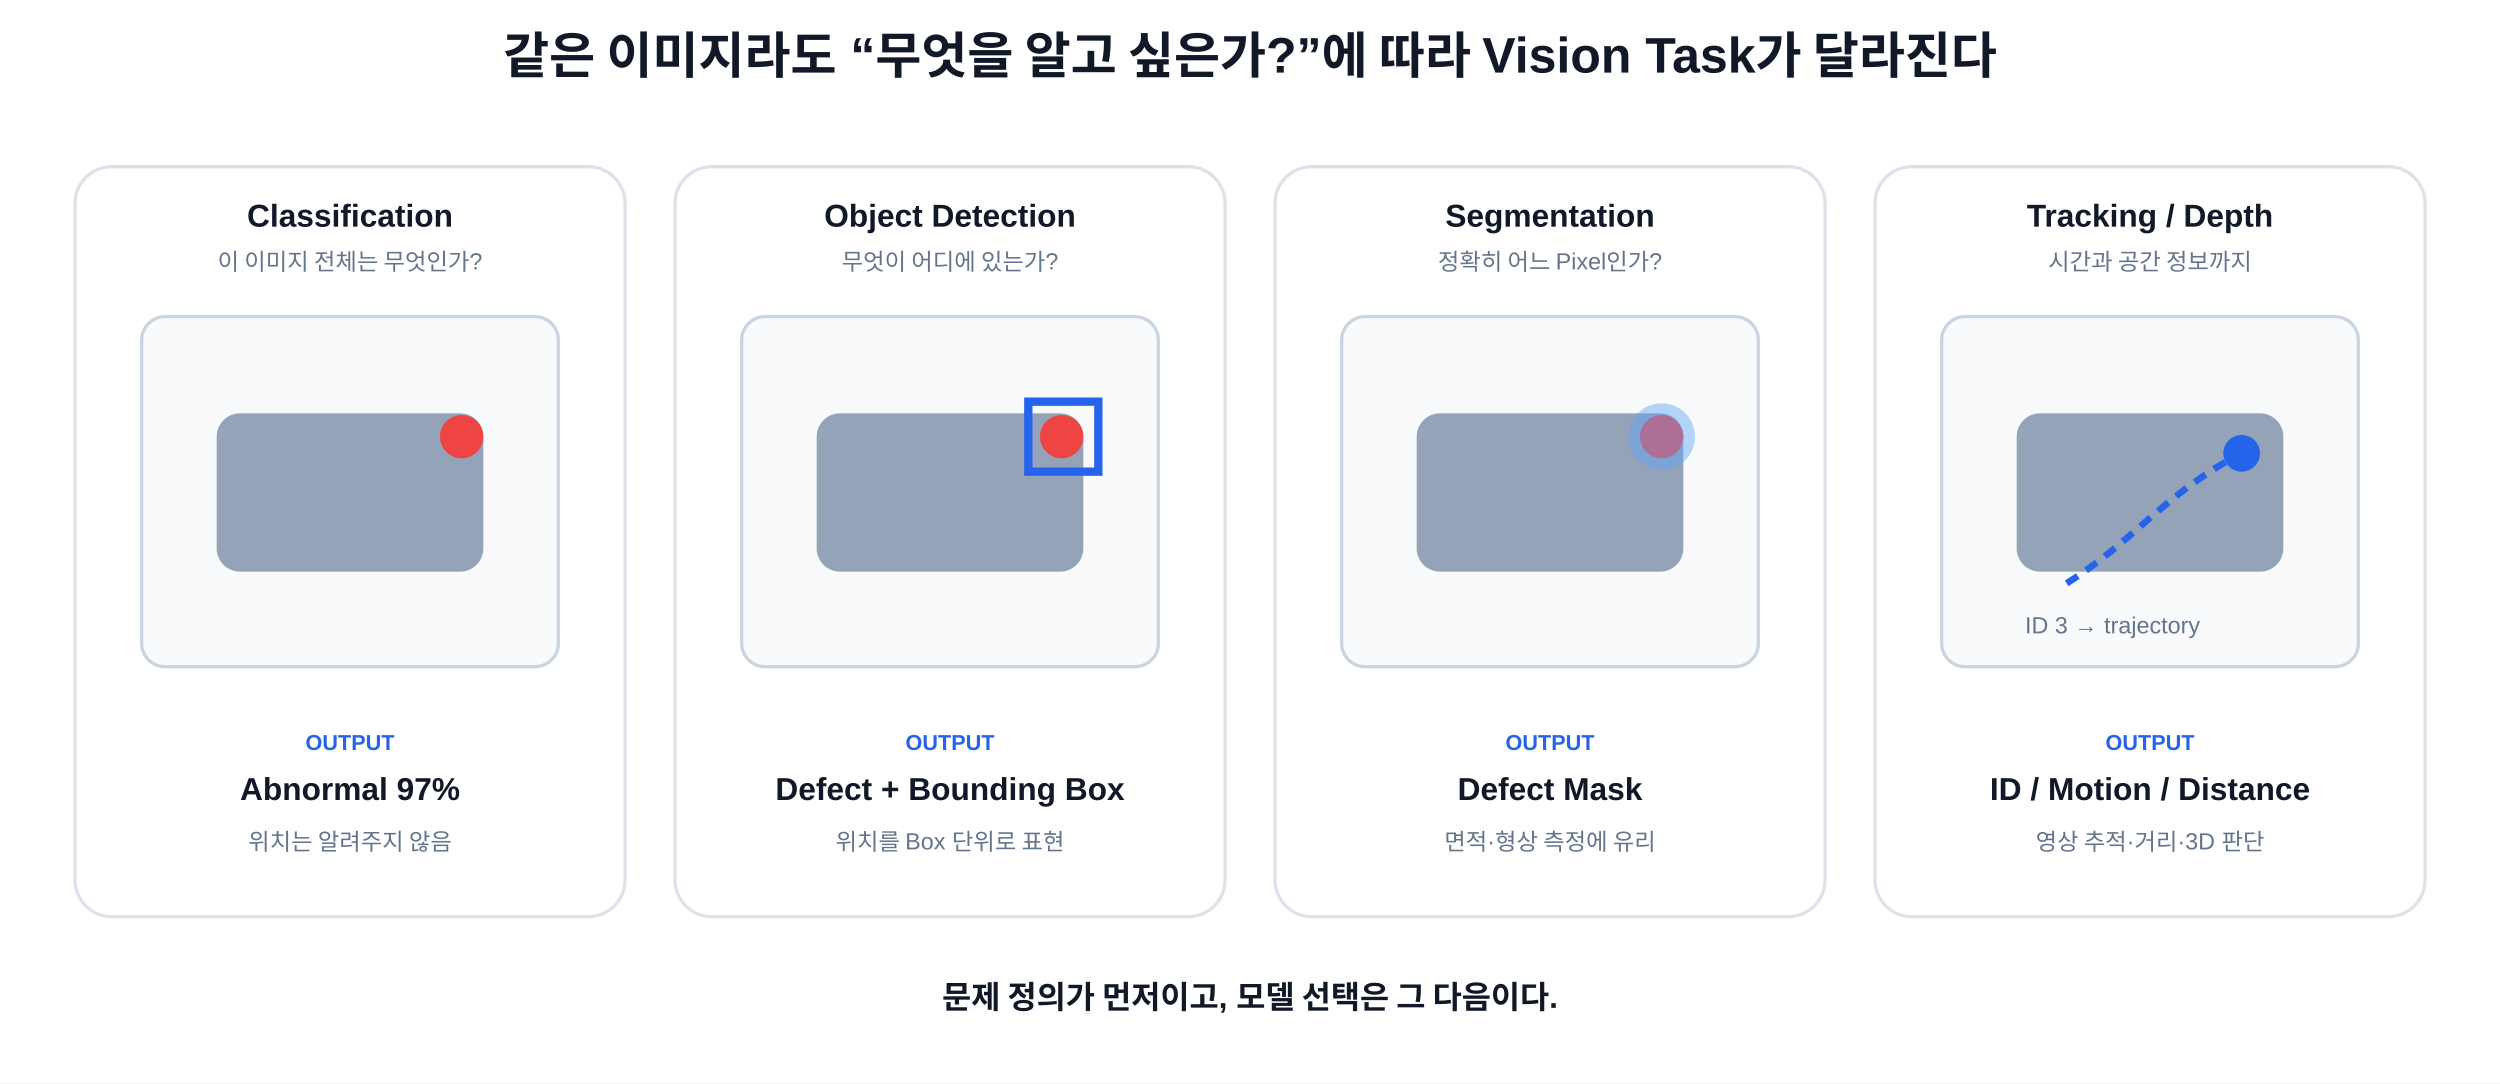
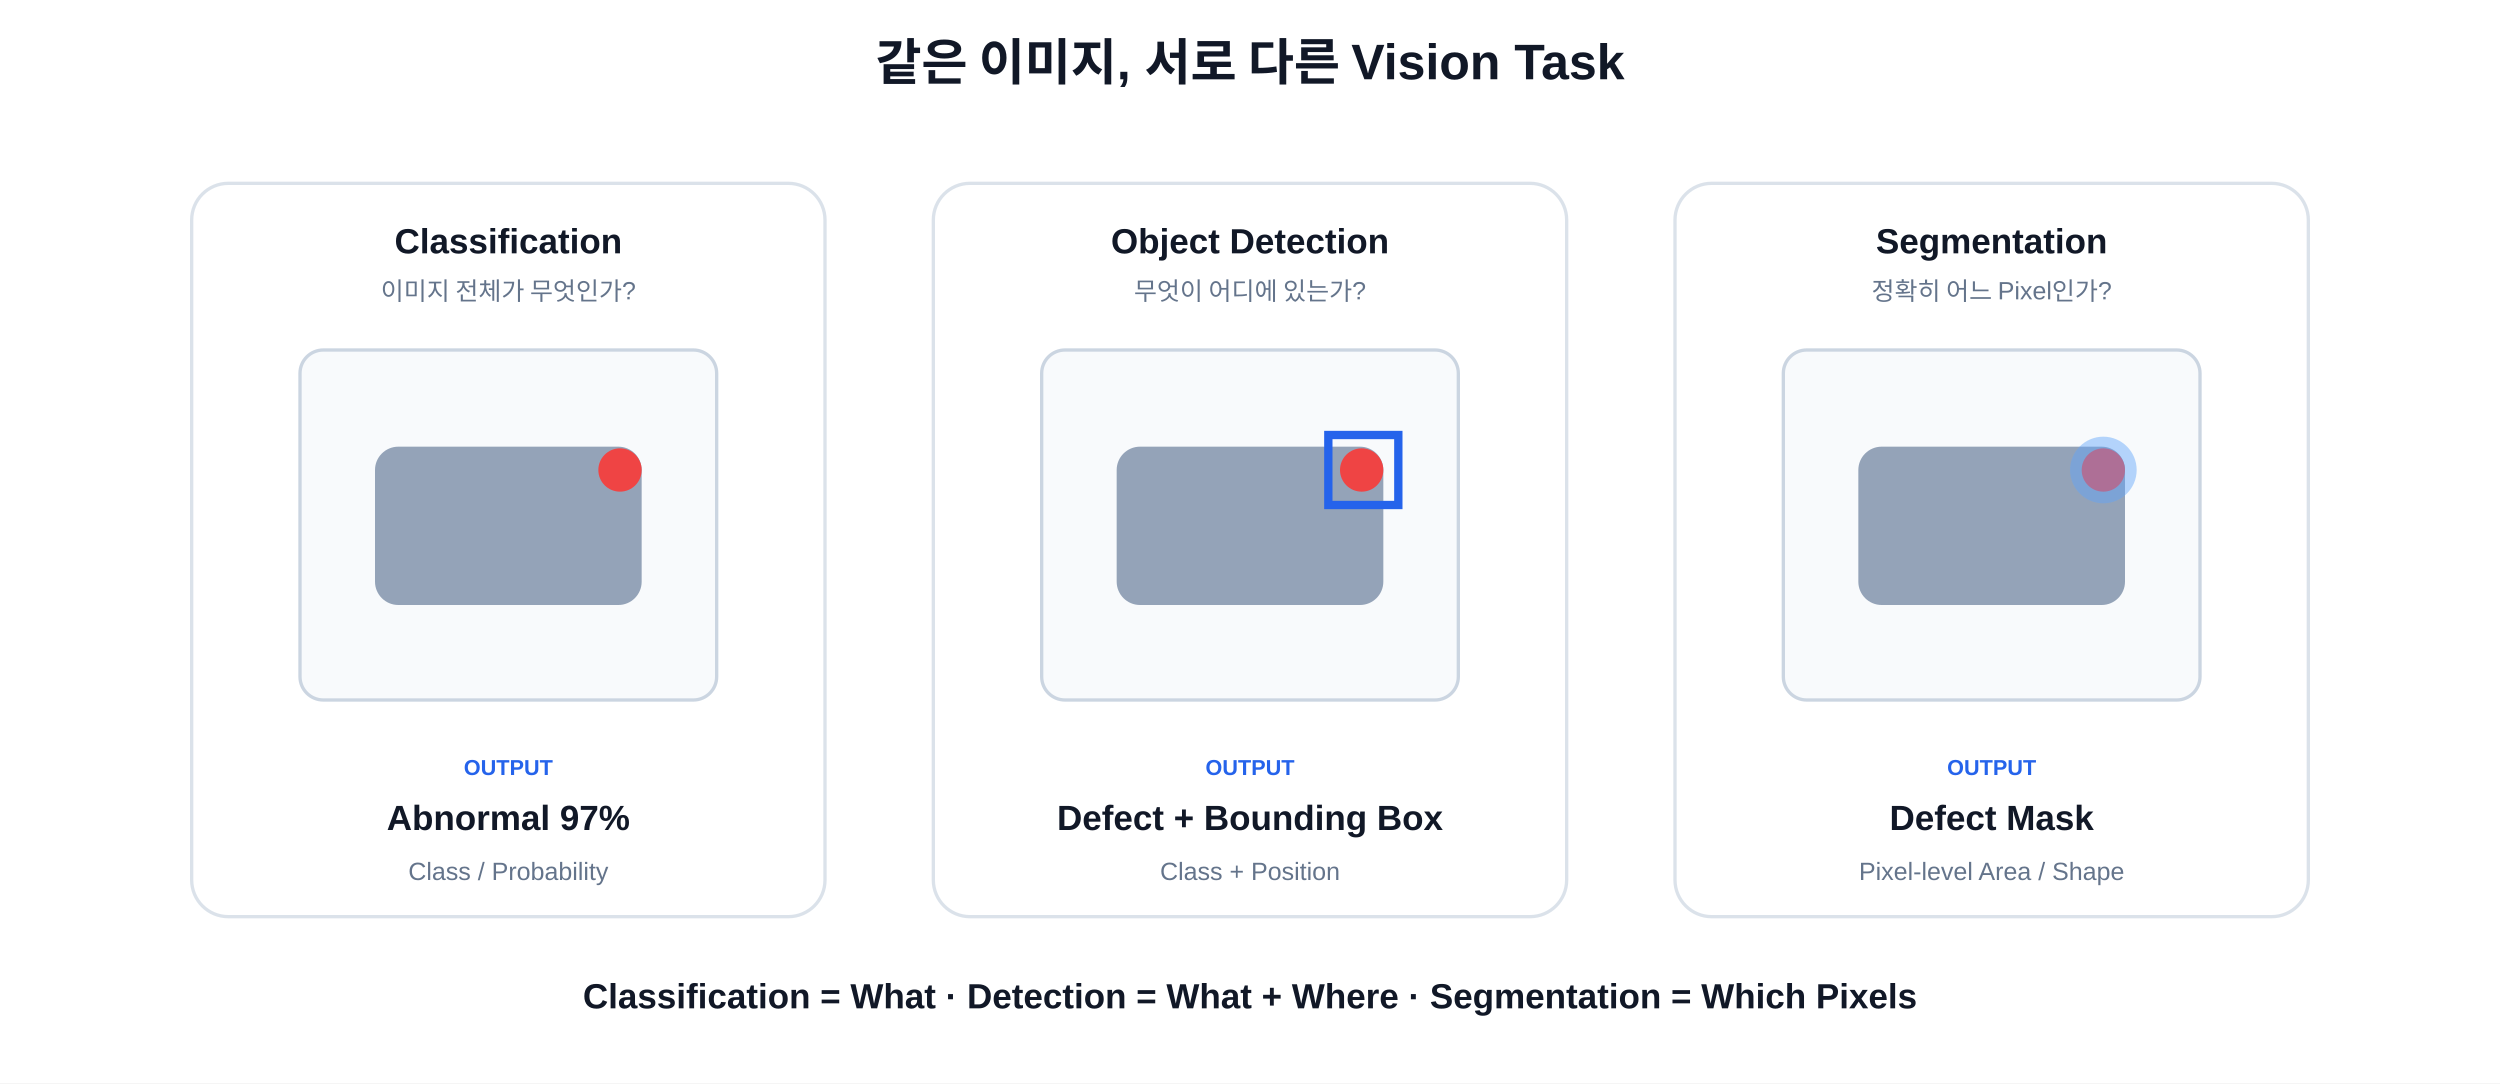
<svg xmlns="http://www.w3.org/2000/svg" width="1500" height="650" viewBox="0 0 1500 650">
  <rect width="1500" height="650" fill="#fff" />
-   <style>.t{font:700 30px Arial;fill:#111827}.h{font:700 19px Arial;fill:#111827}.s{font:400 14px Arial;fill:#64748b}.card{fill:#fff;stroke:#dbe2ea;stroke-width:2}.img{fill:#f8fafc;stroke:#cbd5e1;stroke-width:2}.bb{fill:none;stroke:#2563eb;stroke-width:5}.mask{fill:#60a5fa;opacity:.45}.def{fill:#ef4444}.tag{font:700 13px Arial;fill:#2563eb}</style>
-   <text x="750" y="44" text-anchor="middle" class="t">같은 이미지라도 “무엇을 알고 싶은가?”에 따라 Vision Task가 달라진다</text>
-   <g transform="translate(45 100)">
-     <rect width="330" height="450" rx="22" class="card" />
-     <text x="165" y="36" text-anchor="middle" class="h">Classification</text>
-     <text x="165" y="62" text-anchor="middle" class="s">이 이미지 전체는 무엇인가?</text>
-     <g transform="translate(40 90)">
+   <style>
+ .t{font:700 30px Arial,sans-serif;fill:#111827}
+ .h{font:700 21px Arial,sans-serif;fill:#111827}
+ .s{font:400 15px Arial,sans-serif;fill:#64748b}
+ .card{fill:#fff;stroke:#dbe2ea;stroke-width:2}
+ .img{fill:#f8fafc;stroke:#cbd5e1;stroke-width:2}
+ .bb{fill:none;stroke:#2563eb;stroke-width:5}
+ .mask{fill:#60a5fa;opacity:.45}
+ .def{fill:#ef4444}
+ .tag{font:700 13px Arial,sans-serif;fill:#2563eb}
+ </style>
+   <text x="750" y="48" text-anchor="middle" class="t">같은 이미지, 서로 다른 Vision Task</text>
+   <g transform="translate(115 110)">
+     <rect width="380" height="440" rx="22" class="card" />
+     <text x="190" y="42" text-anchor="middle" class="h">Classification</text>
+     <text x="190" y="70" text-anchor="middle" class="s">이미지 전체가 무엇인가?</text>
+     <g transform="translate(65 100)">
      <rect width="250" height="210" rx="14" class="img" />
      <rect x="45" y="58" width="160" height="95" rx="14" fill="#94a3b8" />
      <circle cx="192" cy="72" r="13" class="def" />
    </g>
-     <text x="165" y="350" text-anchor="middle" class="tag">OUTPUT</text>
-     <text x="165" y="380" text-anchor="middle" class="h">Abnormal 97%</text>
-     <text x="165" y="410" text-anchor="middle" class="s">위치는 알려주지 않음</text>
+     <text x="190" y="355" text-anchor="middle" class="tag">OUTPUT</text>
+     <text x="190" y="388" text-anchor="middle" class="h">Abnormal 97%</text>
+     <text x="190" y="418" text-anchor="middle" class="s">Class / Probability</text>
  </g>
-   <g transform="translate(405 100)">
-     <rect width="330" height="450" rx="22" class="card" />
-     <text x="165" y="36" text-anchor="middle" class="h">Object Detection</text>
-     <text x="165" y="62" text-anchor="middle" class="s">무엇이 어디에 있는가?</text>
-     <g transform="translate(40 90)">
+   <g transform="translate(560 110)">
+     <rect width="380" height="440" rx="22" class="card" />
+     <text x="190" y="42" text-anchor="middle" class="h">Object Detection</text>
+     <text x="190" y="70" text-anchor="middle" class="s">무엇이 어디에 있는가?</text>
+     <g transform="translate(65 100)">
      <rect width="250" height="210" rx="14" class="img" />
      <rect x="45" y="58" width="160" height="95" rx="14" fill="#94a3b8" />
      <circle cx="192" cy="72" r="13" class="def" />
      <rect x="172" y="51" width="42" height="42" class="bb" />
    </g>
-     <text x="165" y="350" text-anchor="middle" class="tag">OUTPUT</text>
-     <text x="165" y="380" text-anchor="middle" class="h">Defect + Bounding Box</text>
-     <text x="165" y="410" text-anchor="middle" class="s">위치를 Box 단위로 표현</text>
+     <text x="190" y="355" text-anchor="middle" class="tag">OUTPUT</text>
+     <text x="190" y="388" text-anchor="middle" class="h">Defect + Bounding Box</text>
+     <text x="190" y="418" text-anchor="middle" class="s">Class + Position</text>
  </g>
-   <g transform="translate(765 100)">
-     <rect width="330" height="450" rx="22" class="card" />
-     <text x="165" y="36" text-anchor="middle" class="h">Segmentation</text>
-     <text x="165" y="62" text-anchor="middle" class="s">정확히 어느 Pixel인가?</text>
-     <g transform="translate(40 90)">
+   <g transform="translate(1005 110)">
+     <rect width="380" height="440" rx="22" class="card" />
+     <text x="190" y="42" text-anchor="middle" class="h">Segmentation</text>
+     <text x="190" y="70" text-anchor="middle" class="s">정확히 어느 Pixel인가?</text>
+     <g transform="translate(65 100)">
      <rect width="250" height="210" rx="14" class="img" />
      <rect x="45" y="58" width="160" height="95" rx="14" fill="#94a3b8" />
      <circle cx="192" cy="72" r="13" class="def" />
      <circle cx="192" cy="72" r="20" class="mask" />
    </g>
-     <text x="165" y="350" text-anchor="middle" class="tag">OUTPUT</text>
-     <text x="165" y="380" text-anchor="middle" class="h">Defect Mask</text>
-     <text x="165" y="410" text-anchor="middle" class="s">면적·형상 측정에 유리</text>
+     <text x="190" y="355" text-anchor="middle" class="tag">OUTPUT</text>
+     <text x="190" y="388" text-anchor="middle" class="h">Defect Mask</text>
+     <text x="190" y="418" text-anchor="middle" class="s">Pixel-level Area / Shape</text>
  </g>
-   <g transform="translate(1125 100)">
-     <rect width="330" height="450" rx="22" class="card" />
-     <text x="165" y="36" text-anchor="middle" class="h">Tracking / Depth</text>
-     <text x="165" y="62" text-anchor="middle" class="s">시간과 공간 정보까지</text>
-     <g transform="translate(40 90)">
-       <rect width="250" height="210" rx="14" class="img" />
-       <rect x="45" y="58" width="160" height="95" rx="14" fill="#94a3b8" />
-       <circle cx="180" cy="82" r="11" fill="#2563eb" />
-       <path d="M75 160 C115 135,135 105,180 82" fill="none" stroke="#2563eb" stroke-width="4" stroke-dasharray="8 6" />
-       <text x="50" y="190" class="s">ID 3 → trajectory</text>
-     </g>
-     <text x="165" y="350" text-anchor="middle" class="tag">OUTPUT</text>
-     <text x="165" y="380" text-anchor="middle" class="h">ID / Motion / Distance</text>
-     <text x="165" y="410" text-anchor="middle" class="s">영상 추적·거리·3D 판단</text>
-   </g>
-   <text x="750" y="605" text-anchor="middle" class="h">문제 정의가 먼저이고, 모델 선택은 그 다음이다.</text>
+   <text x="750" y="605" text-anchor="middle" class="h">Classification = What · Detection = What + Where · Segmentation = Which Pixels</text>
</svg>
